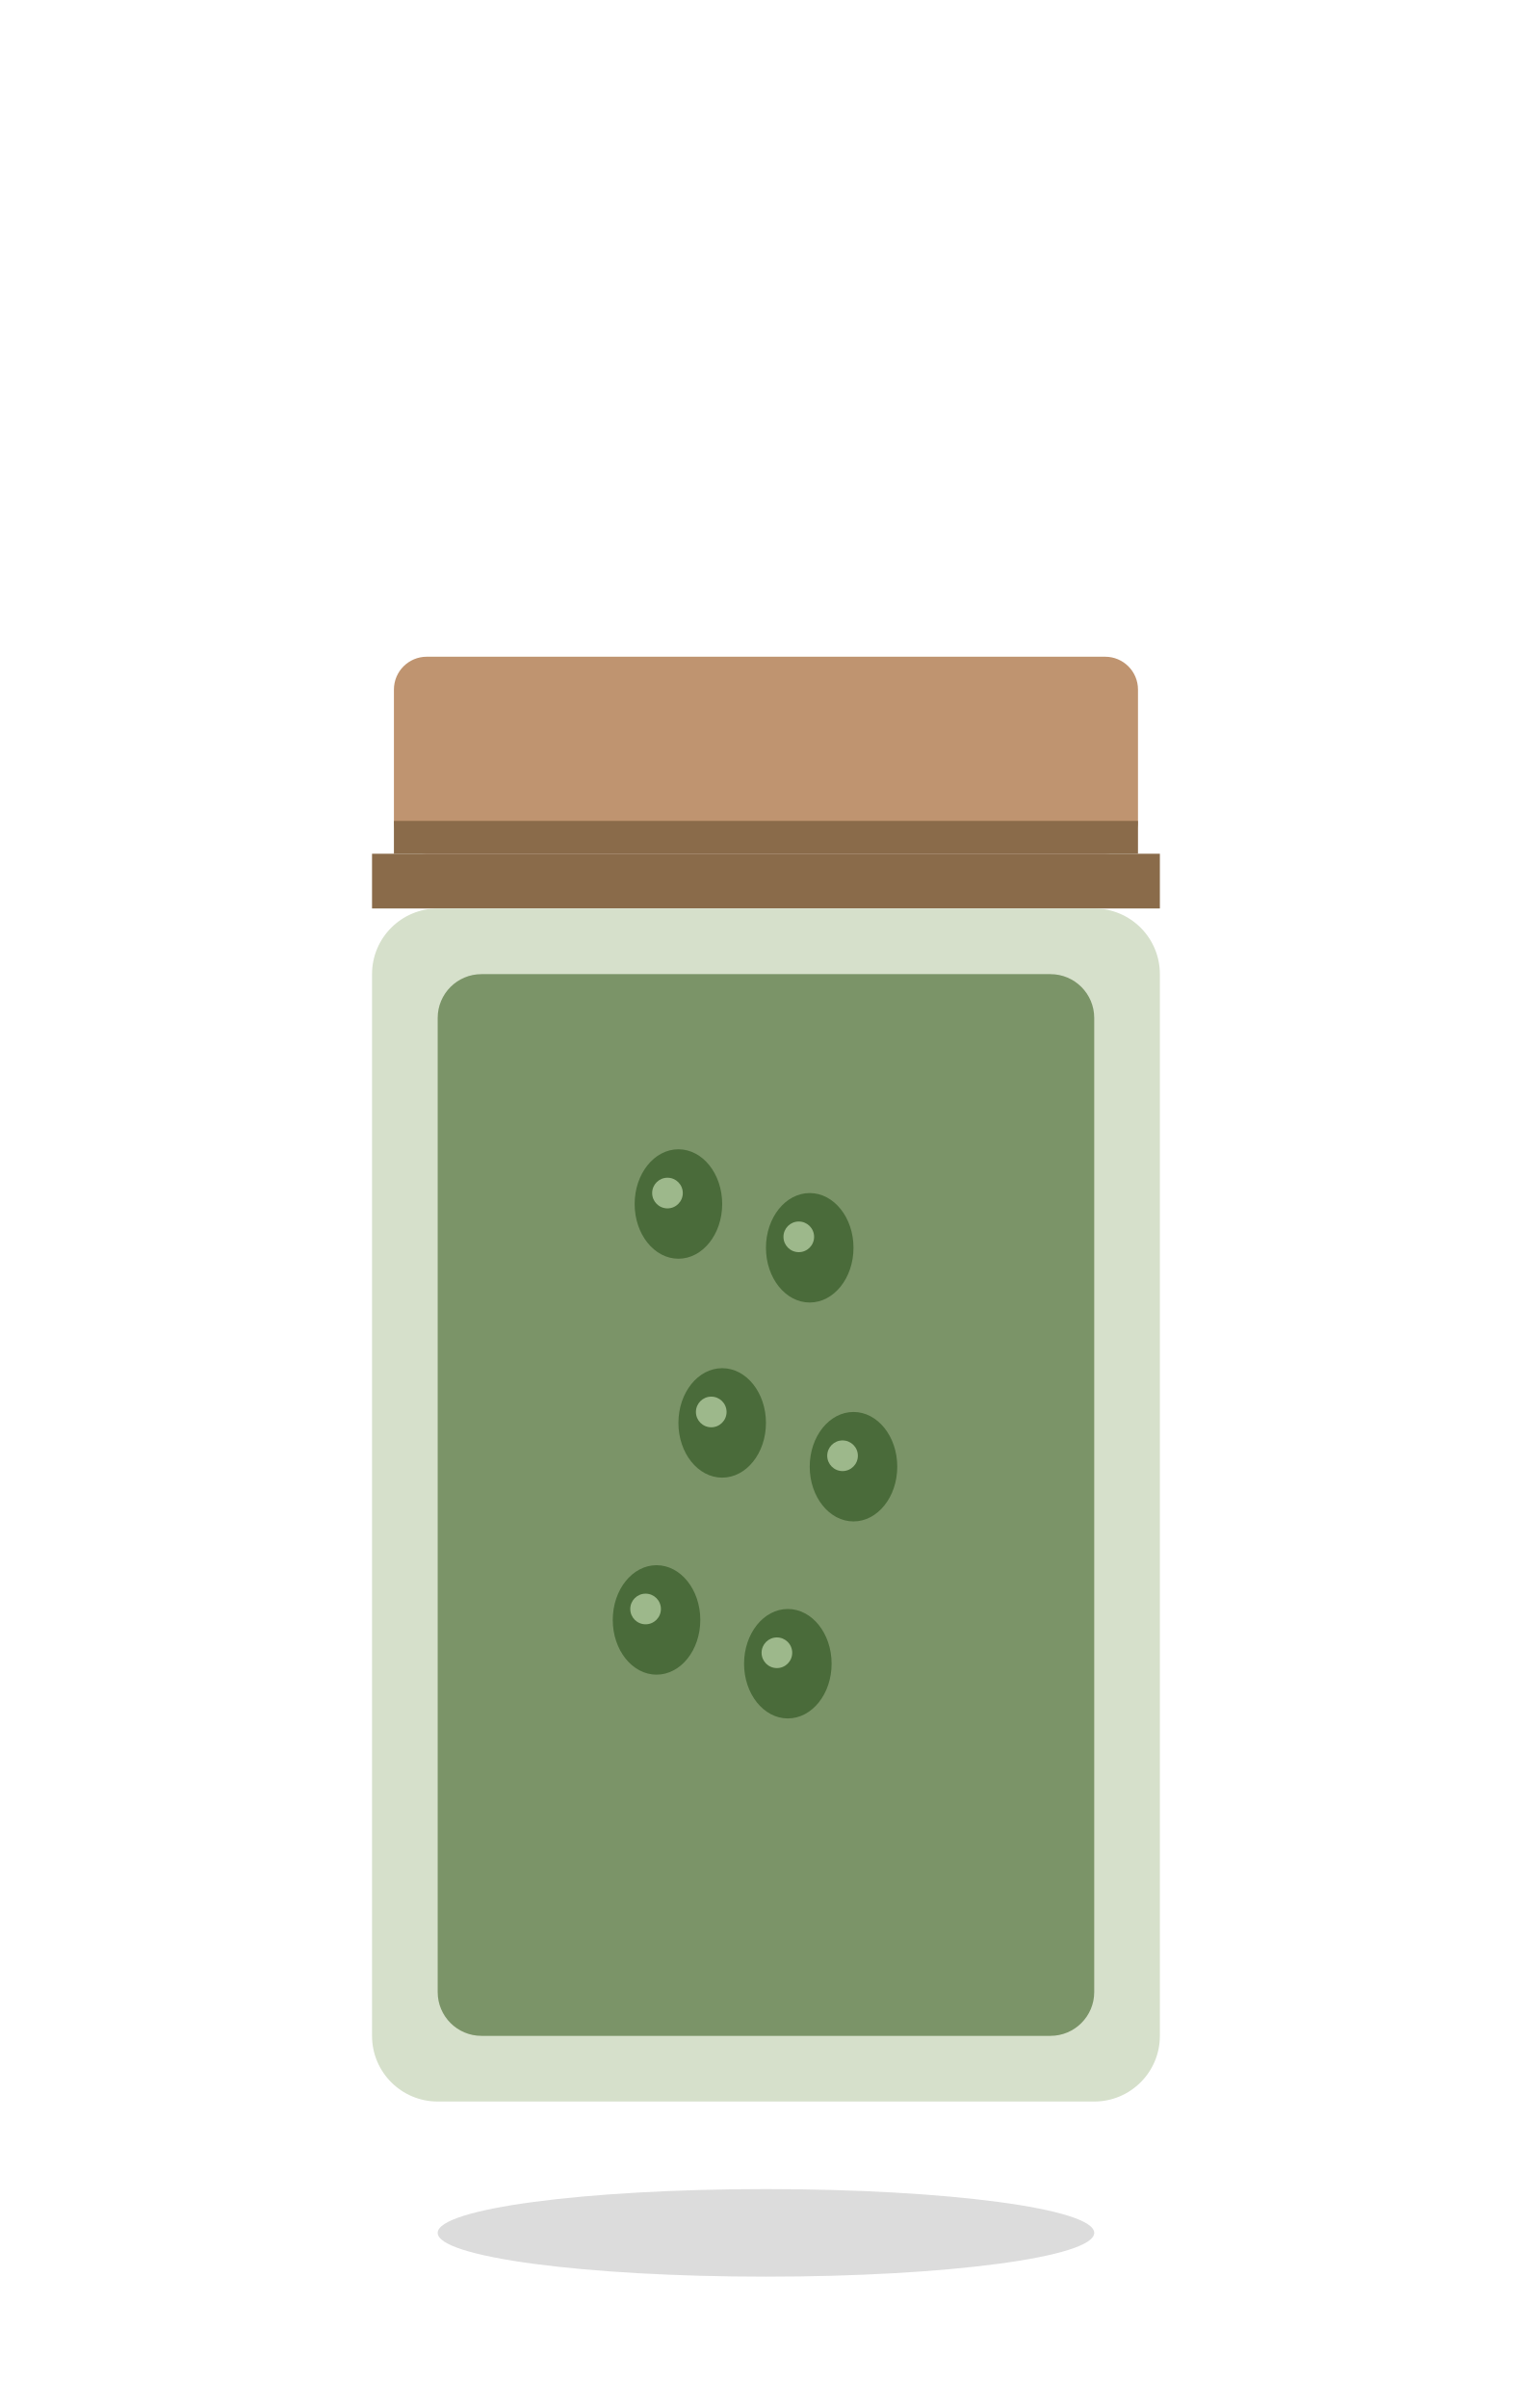
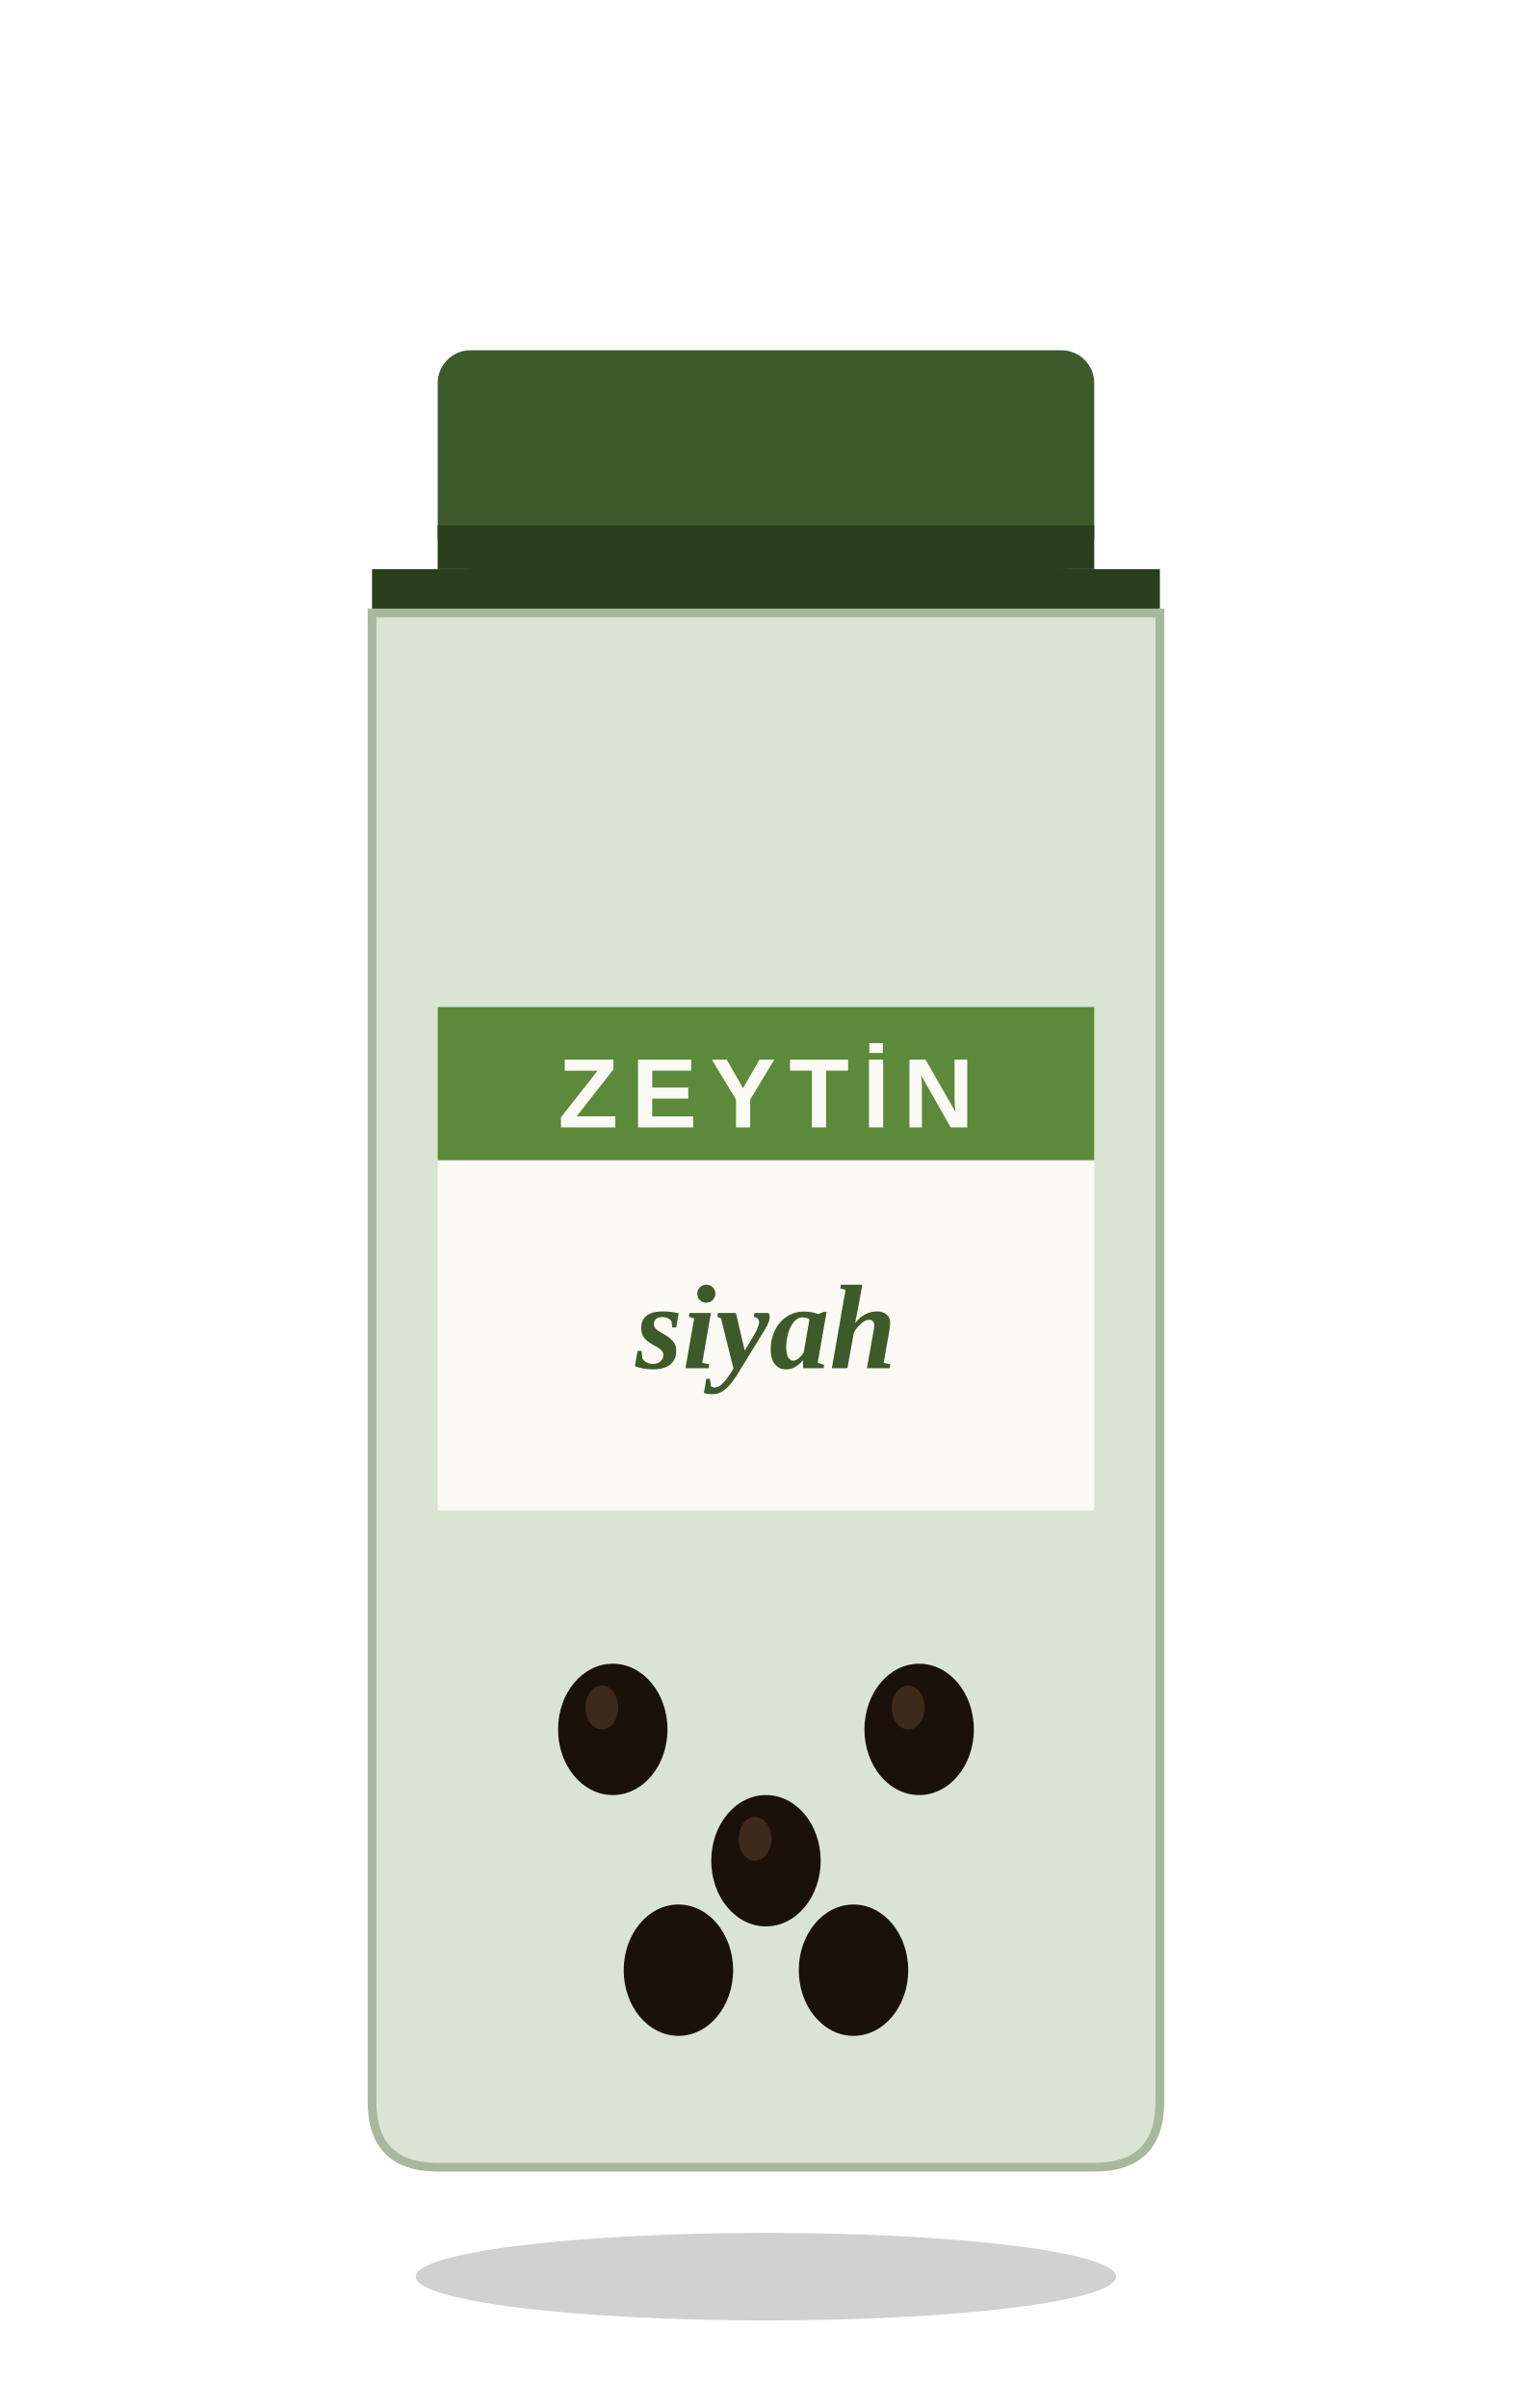
<svg xmlns="http://www.w3.org/2000/svg" viewBox="0 0 140 220">
-   <rect x="36" y="60" width="68" height="18" rx="3" fill="#BF9470" />
-   <rect x="36" y="75" width="68" height="3" fill="#8A6B4A" />
-   <rect x="34" y="78" width="72" height="5" fill="#8A6B4A" />
-   <rect x="34" y="83" width="72" height="109" rx="6" fill="#D6E0CB" />
-   <rect x="40" y="89" width="60" height="97" rx="4" fill="#7B9468" />
-   <ellipse cx="62" cy="110" rx="4" ry="5" fill="#4A6B3A" />
-   <circle cx="61" cy="109" r="1.4" fill="#9DB88B" />
-   <ellipse cx="74" cy="114" rx="4" ry="5" fill="#4A6B3A" />
-   <circle cx="73" cy="113" r="1.4" fill="#9DB88B" />
-   <ellipse cx="66" cy="130" rx="4" ry="5" fill="#4A6B3A" />
-   <circle cx="65" cy="129" r="1.4" fill="#9DB88B" />
-   <ellipse cx="78" cy="134" rx="4" ry="5" fill="#4A6B3A" />
-   <circle cx="77" cy="133" r="1.4" fill="#9DB88B" />
-   <ellipse cx="60" cy="148" rx="4" ry="5" fill="#4A6B3A" />
-   <circle cx="59" cy="147" r="1.4" fill="#9DB88B" />
-   <ellipse cx="72" cy="152" rx="4" ry="5" fill="#4A6B3A" />
-   <circle cx="71" cy="151" r="1.4" fill="#9DB88B" />
-   <ellipse cx="70" cy="204" rx="30" ry="4" fill="#000000" opacity="0.14" />
+   <ellipse cx="70" cy="208" rx="32" ry="4" fill="#000000" opacity="0.18" />
+   <rect x="40" y="32" width="60" height="20" rx="3" fill="#3D5A2A" />
+   <rect x="40" y="48" width="60" height="4" fill="#2A3F1C" />
+   <rect x="34" y="52" width="72" height="5" fill="#2A3F1C" />
+   <path d="M34 56 L34 192 Q34 198 40 198 L100 198 Q106 198 106 192 L106 56 Z" fill="#D9E5D2" stroke="#A8B89C" stroke-width="0.8" />
+   <rect x="40" y="92" width="60" height="46" fill="#FBFAF5" />
+   <rect x="40" y="92" width="60" height="14" fill="#5C8A3A" />
+   <text x="70" y="103" text-anchor="middle" font-family="Arial, Helvetica, sans-serif" font-size="9" font-weight="bold" fill="#FBFAF5" letter-spacing="1.2">ZEYTİN</text>
+   <ellipse cx="56" cy="158" rx="5" ry="6" fill="#1A1208" />
+   <ellipse cx="55" cy="156" rx="1.5" ry="2" fill="#3D2A1C" />
+   <ellipse cx="70" cy="170" rx="5" ry="6" fill="#1A1208" />
+   <ellipse cx="69" cy="168" rx="1.5" ry="2" fill="#3D2A1C" />
+   <ellipse cx="84" cy="158" rx="5" ry="6" fill="#1A1208" />
+   <ellipse cx="83" cy="156" rx="1.5" ry="2" fill="#3D2A1C" />
+   <ellipse cx="62" cy="180" rx="5" ry="6" fill="#1A1208" />
+   <ellipse cx="78" cy="180" rx="5" ry="6" fill="#1A1208" />
+   <text x="70" y="125" text-anchor="middle" font-family="Georgia, 'Times New Roman', serif" font-size="11" font-weight="bold" font-style="italic" fill="#3D5A2A">siyah</text>
</svg>
